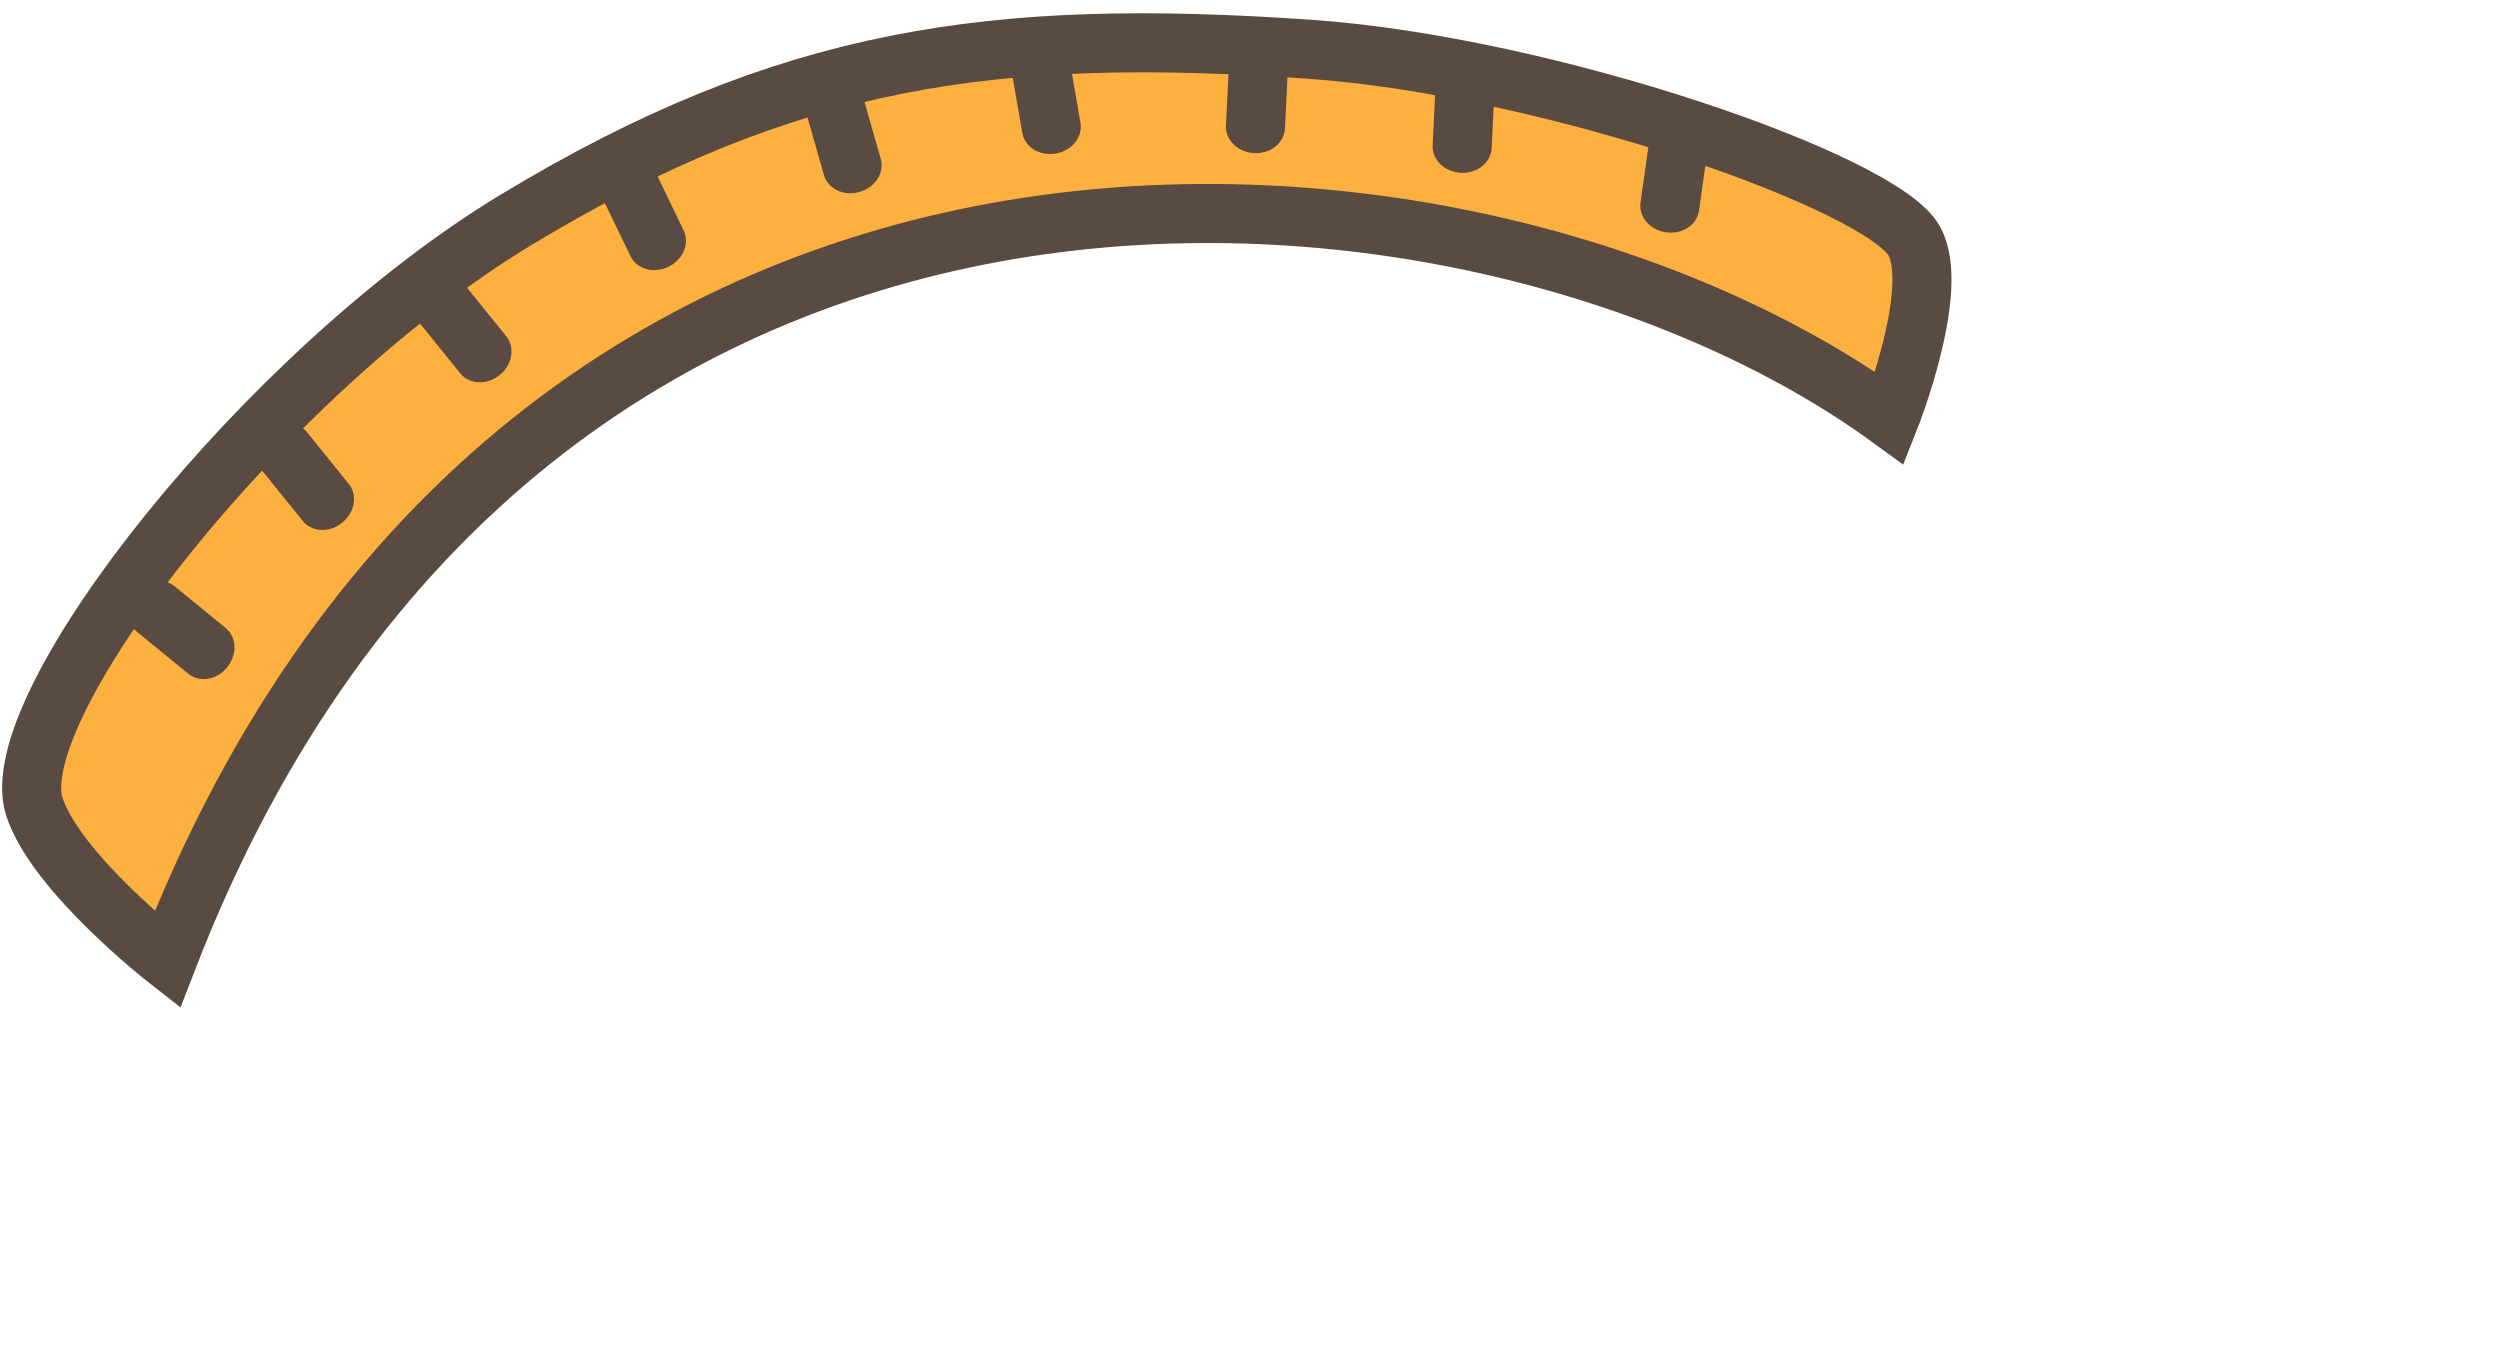
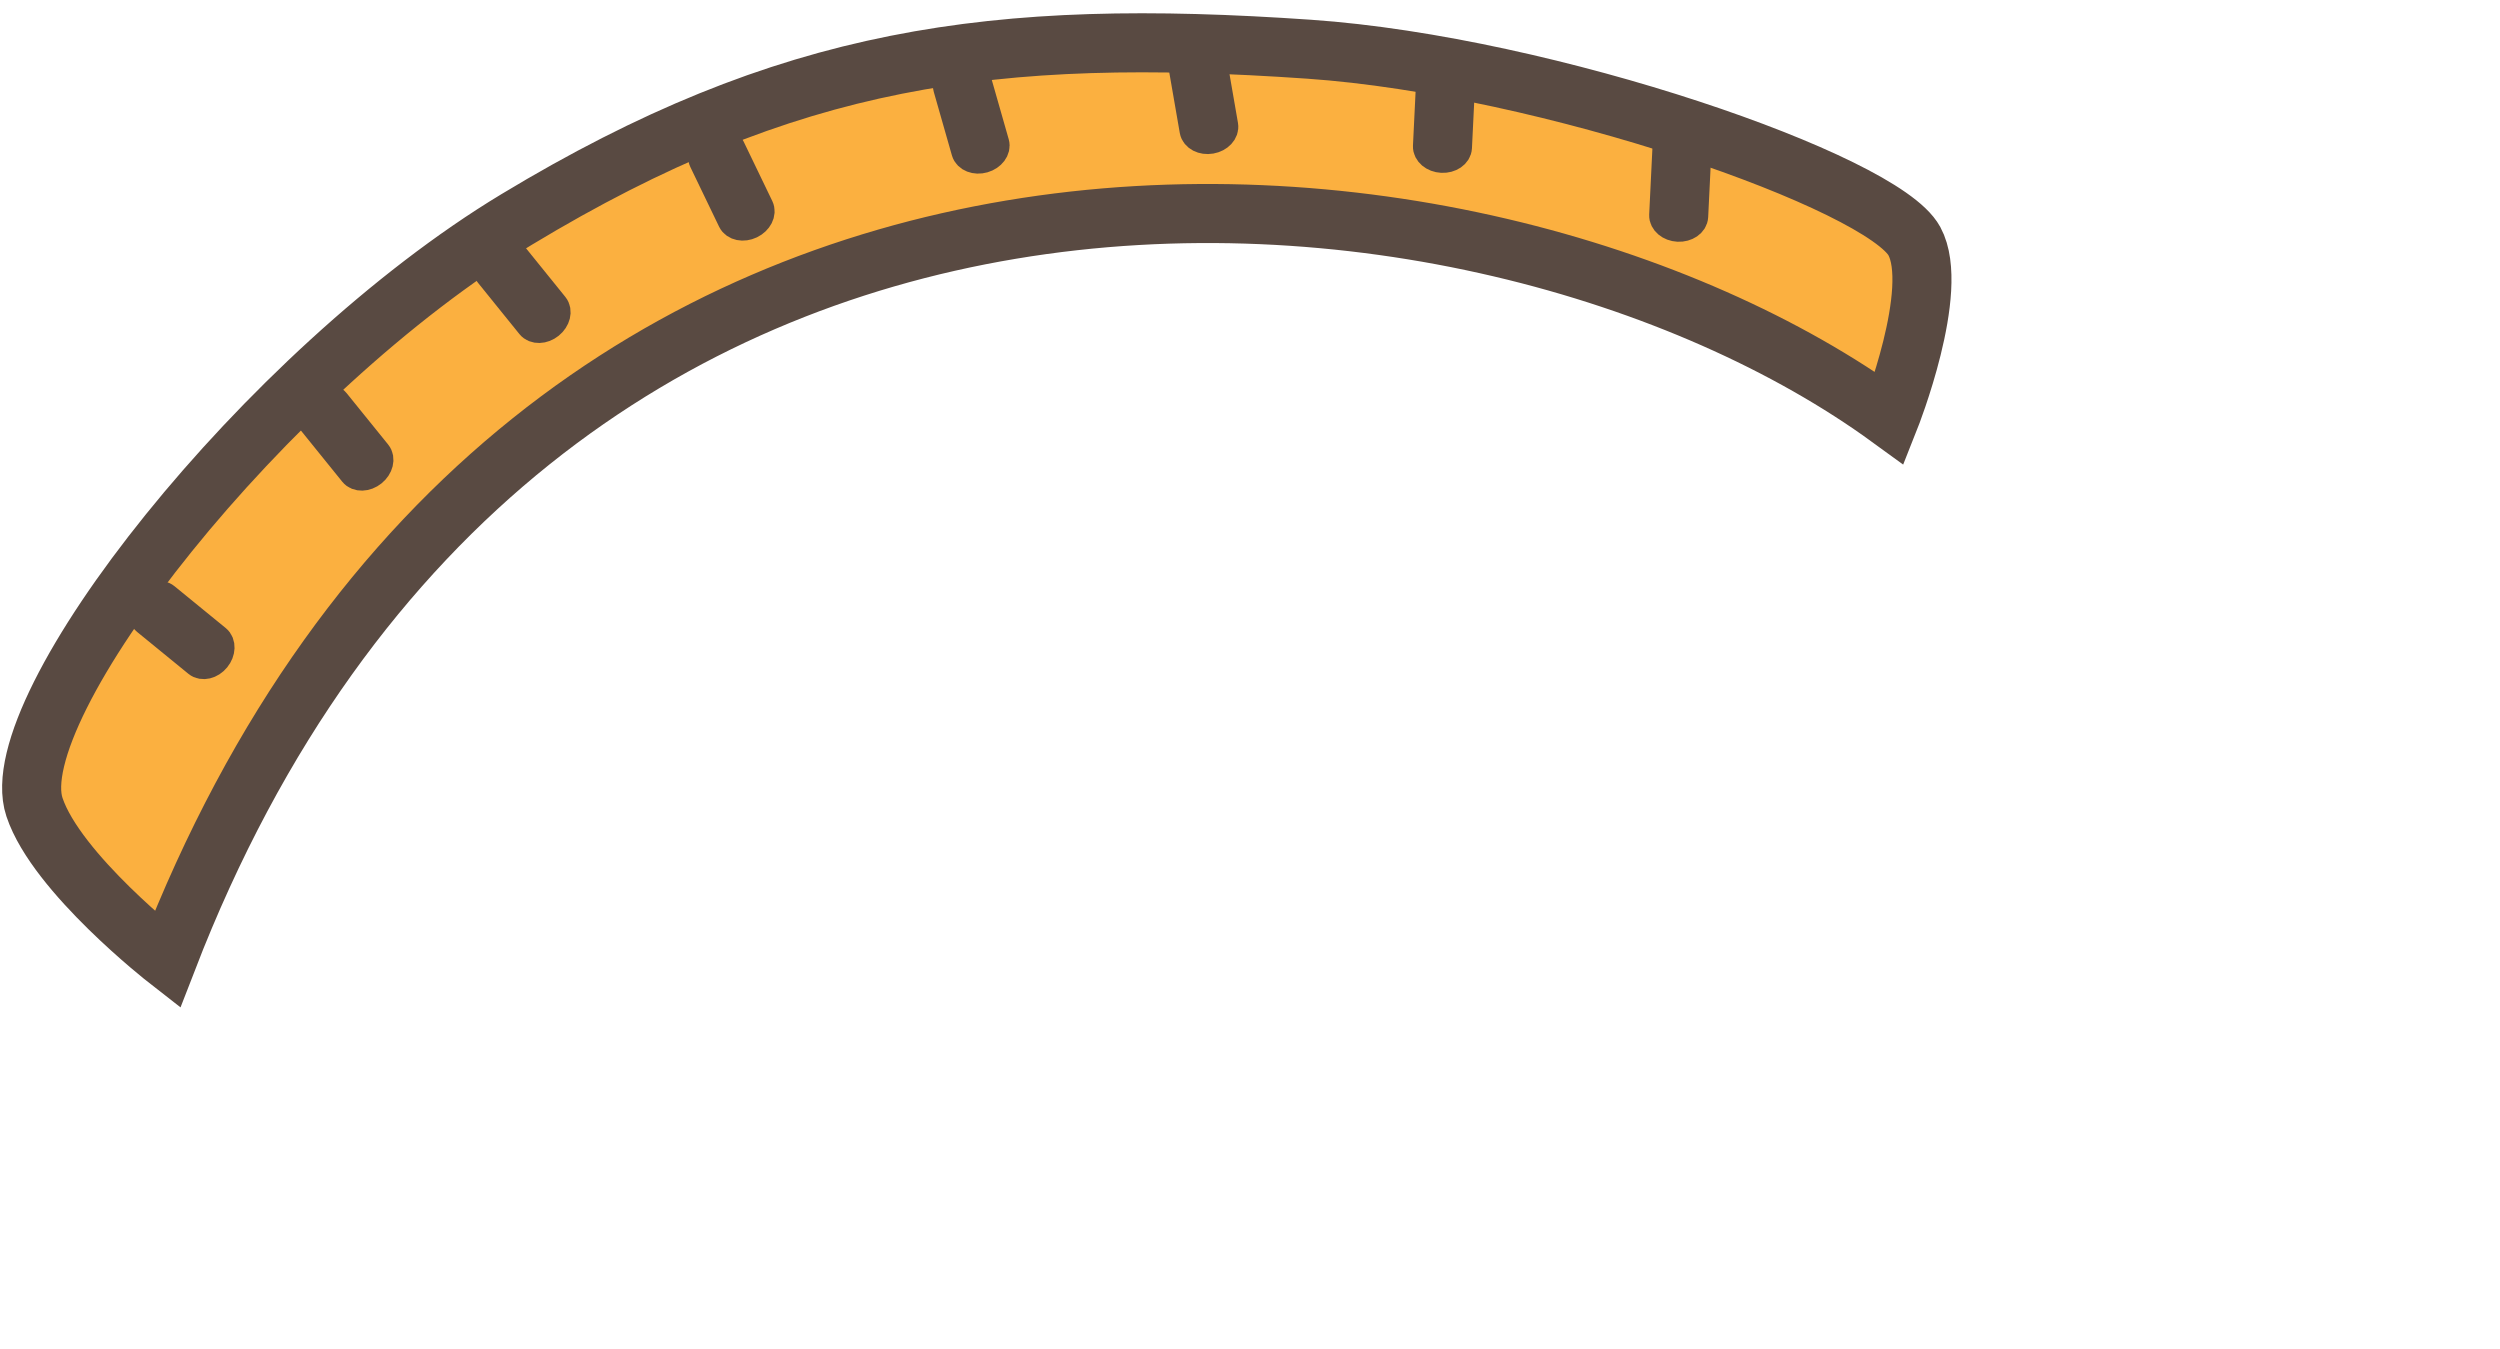
<svg xmlns="http://www.w3.org/2000/svg" width="254" height="137" viewBox="0 0 254 137" fill="none">
  <path d="M192 42.5C150.748 12.465 53.511 3.086 17 97.5C17 97.5 5.731 88.714 3.5 82C0.147 71.911 26.912 37.733 52.5 22.292C80.03 5.679 100.922 2.783 133 5C157.327 6.681 191.262 18.541 194.5 24.5C197.184 29.44 192 42.5 192 42.5Z" fill="#FBB040" stroke="#594A42" stroke-width="6" />
  <path d="M21.919 66.855C21.398 67.494 20.573 67.692 20.088 67.296L14.882 63.044C14.397 62.648 14.427 61.801 14.949 61.162C15.471 60.523 16.295 60.324 16.78 60.721L21.986 64.972C22.471 65.369 22.441 66.216 21.919 66.855Z" fill="#594A42" stroke="#594A42" stroke-width="3" />
-   <path d="M49.823 36.943C49.181 37.462 48.334 37.487 47.94 37L43.716 31.771C43.322 31.284 43.525 30.461 44.167 29.943C44.809 29.424 45.656 29.399 46.05 29.886L50.274 35.114C50.667 35.602 50.465 36.425 49.823 36.943Z" fill="#594A42" stroke="#594A42" stroke-width="3" />
-   <path d="M33.823 51.943C33.181 52.462 32.334 52.487 31.94 52L27.716 46.772C27.322 46.284 27.525 45.461 28.167 44.943C28.808 44.424 29.656 44.399 30.049 44.886L34.274 50.114C34.667 50.602 34.465 51.425 33.823 51.943Z" fill="#594A42" stroke="#594A42" stroke-width="3" />
-   <path d="M67.258 25.759C66.515 26.117 65.684 25.948 65.412 25.384L62.495 19.329C62.222 18.764 62.608 18.009 63.351 17.651C64.094 17.293 64.925 17.462 65.197 18.026L68.115 24.081C68.387 24.646 68.001 25.401 67.258 25.759Z" fill="#594A42" stroke="#594A42" stroke-width="3" />
-   <path d="M86.913 18.066C86.12 18.293 85.33 17.985 85.158 17.382L83.313 10.919C83.141 10.317 83.649 9.638 84.442 9.412C85.236 9.185 86.025 9.493 86.198 10.095L88.043 16.559C88.215 17.161 87.707 17.84 86.913 18.066Z" fill="#594A42" stroke="#594A42" stroke-width="3" />
-   <path d="M107.017 14.124C106.204 14.265 105.451 13.875 105.344 13.258L104.195 6.635C104.088 6.018 104.665 5.398 105.478 5.256C106.291 5.115 107.043 5.505 107.151 6.122L108.3 12.745C108.407 13.362 107.83 13.983 107.017 14.124Z" fill="#594A42" stroke="#594A42" stroke-width="3" />
-   <path d="M127.498 14.062C126.674 14.022 126.025 13.477 126.056 12.851L126.383 6.138C126.413 5.512 127.112 5.033 127.936 5.073C128.76 5.113 129.409 5.658 129.379 6.284L129.052 12.997C129.022 13.623 128.322 14.102 127.498 14.062Z" fill="#594A42" stroke="#594A42" stroke-width="3" />
-   <path d="M148.498 16.062C147.674 16.022 147.025 15.477 147.056 14.851L147.383 8.138C147.413 7.512 148.112 7.033 148.936 7.073C149.76 7.113 150.409 7.658 150.379 8.284L150.052 14.997C150.022 15.623 149.322 16.102 148.498 16.062Z" fill="#594A42" stroke="#594A42" stroke-width="3" />
-   <path d="M169.485 22.122C168.668 22.006 168.072 21.403 168.16 20.783L169.105 14.128C169.193 13.508 169.933 13.095 170.75 13.211C171.567 13.327 172.163 13.929 172.075 14.55L171.13 21.204C171.042 21.825 170.302 22.237 169.485 22.122Z" fill="#594A42" stroke="#594A42" stroke-width="3" />
+   <path d="M55.823 32.943C55.181 33.462 54.334 33.487 53.94 33L49.716 27.771C49.322 27.284 49.525 26.461 50.167 25.943C50.809 25.424 51.656 25.399 52.05 25.886L56.274 31.114C56.667 31.602 56.465 32.425 55.823 32.943Z" fill="#594A42" stroke="#594A42" stroke-width="3" />
+   <path d="M37.823 47.943C37.181 48.462 36.334 48.487 35.94 48L31.716 42.772C31.322 42.284 31.525 41.461 32.167 40.943C32.809 40.424 33.656 40.399 34.05 40.886L38.274 46.114C38.667 46.602 38.465 47.425 37.823 47.943Z" fill="#594A42" stroke="#594A42" stroke-width="3" />
+   <path d="M76.258 22.759C75.515 23.117 74.684 22.948 74.412 22.384L71.495 16.329C71.222 15.764 71.608 15.009 72.351 14.651C73.094 14.293 73.925 14.462 74.197 15.026L77.115 21.081C77.387 21.646 77.001 22.401 76.258 22.759Z" fill="#594A42" stroke="#594A42" stroke-width="3" />
+   <path d="M99.913 16.066C99.12 16.293 98.33 15.985 98.158 15.382L96.313 8.919C96.141 8.317 96.649 7.638 97.442 7.412C98.236 7.185 99.025 7.493 99.198 8.095L101.043 14.559C101.215 15.161 100.707 15.839 99.913 16.066Z" fill="#594A42" stroke="#594A42" stroke-width="3" />
+   <path d="M123.017 14.124C122.204 14.265 121.451 13.875 121.344 13.258L120.195 6.635C120.088 6.018 120.665 5.398 121.478 5.256C122.291 5.115 123.043 5.505 123.151 6.122L124.3 12.745C124.407 13.362 123.83 13.983 123.017 14.124Z" fill="#594A42" stroke="#594A42" stroke-width="3" />
+   <path d="M146.498 16.062C145.674 16.022 145.025 15.477 145.056 14.851L145.383 8.138C145.413 7.512 146.112 7.033 146.936 7.073C147.76 7.113 148.409 7.658 148.379 8.284L148.052 14.997C148.022 15.623 147.322 16.102 146.498 16.062Z" fill="#594A42" stroke="#594A42" stroke-width="3" />
+   <path d="M170.498 23.062C169.674 23.022 169.025 22.477 169.056 21.852L169.383 15.138C169.413 14.512 170.112 14.033 170.936 14.073C171.76 14.113 172.409 14.658 172.379 15.284L172.052 21.997C172.022 22.623 171.322 23.102 170.498 23.062Z" fill="#594A42" stroke="#594A42" stroke-width="3" />
</svg>
